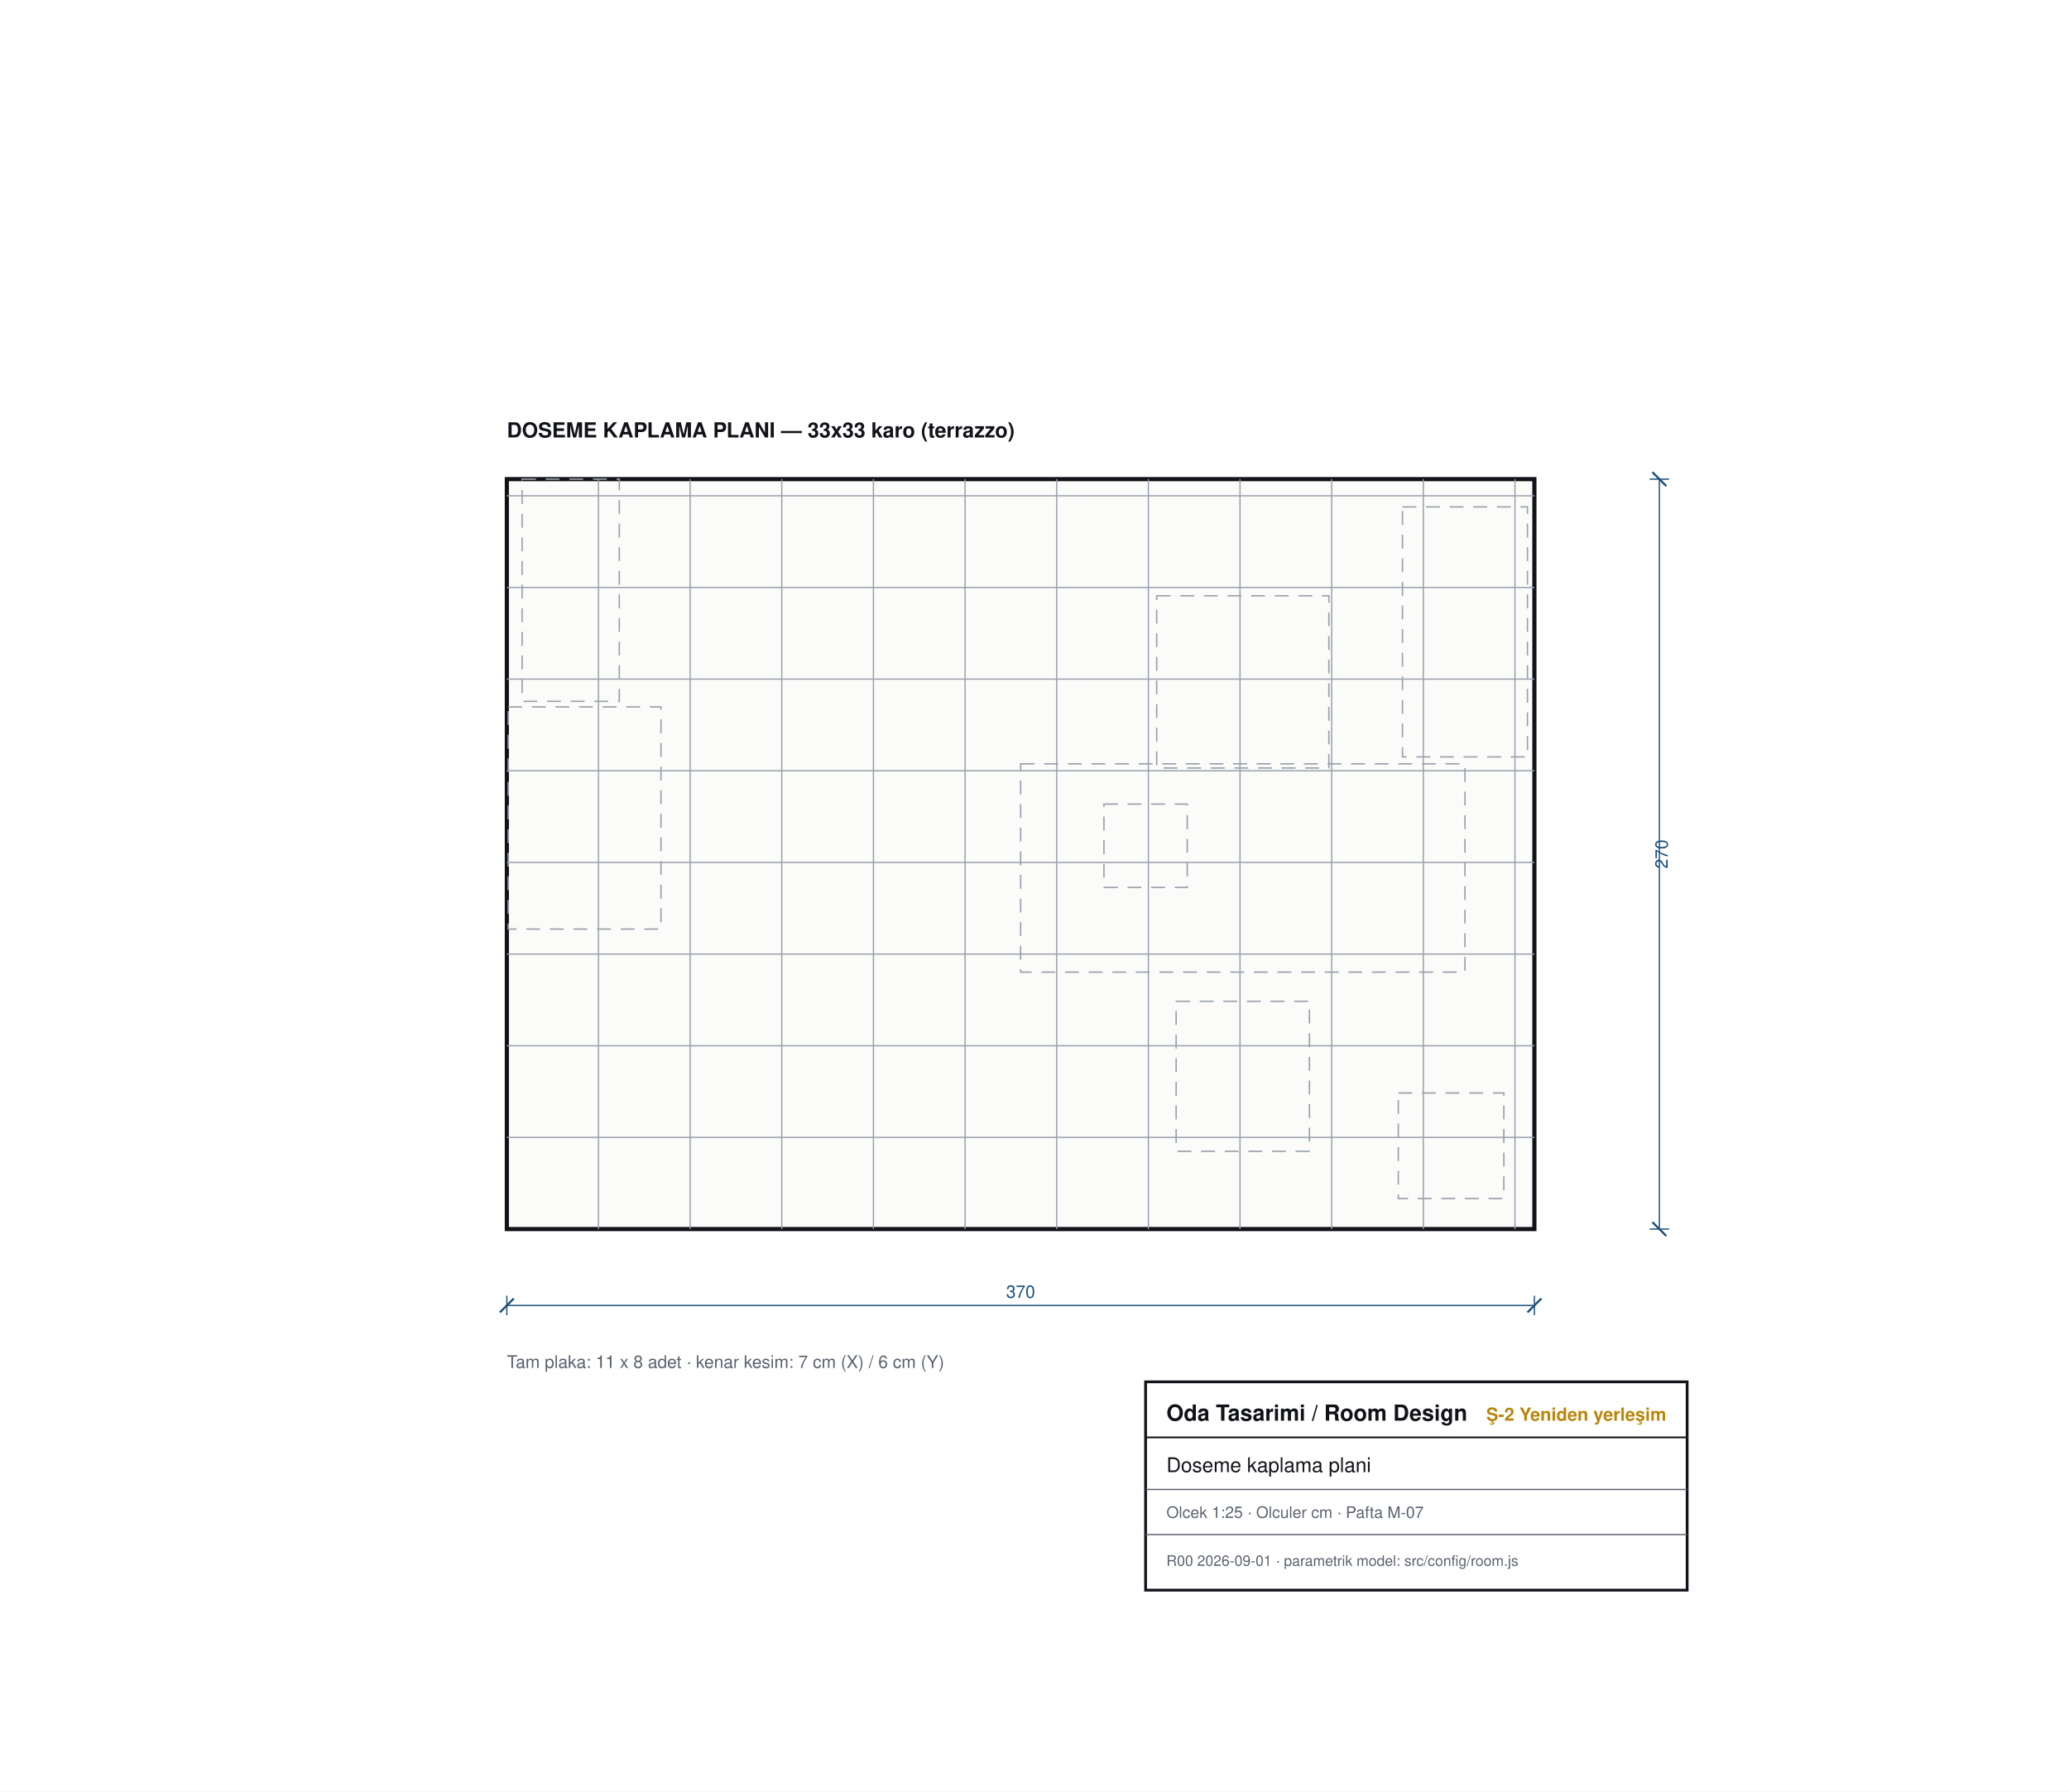
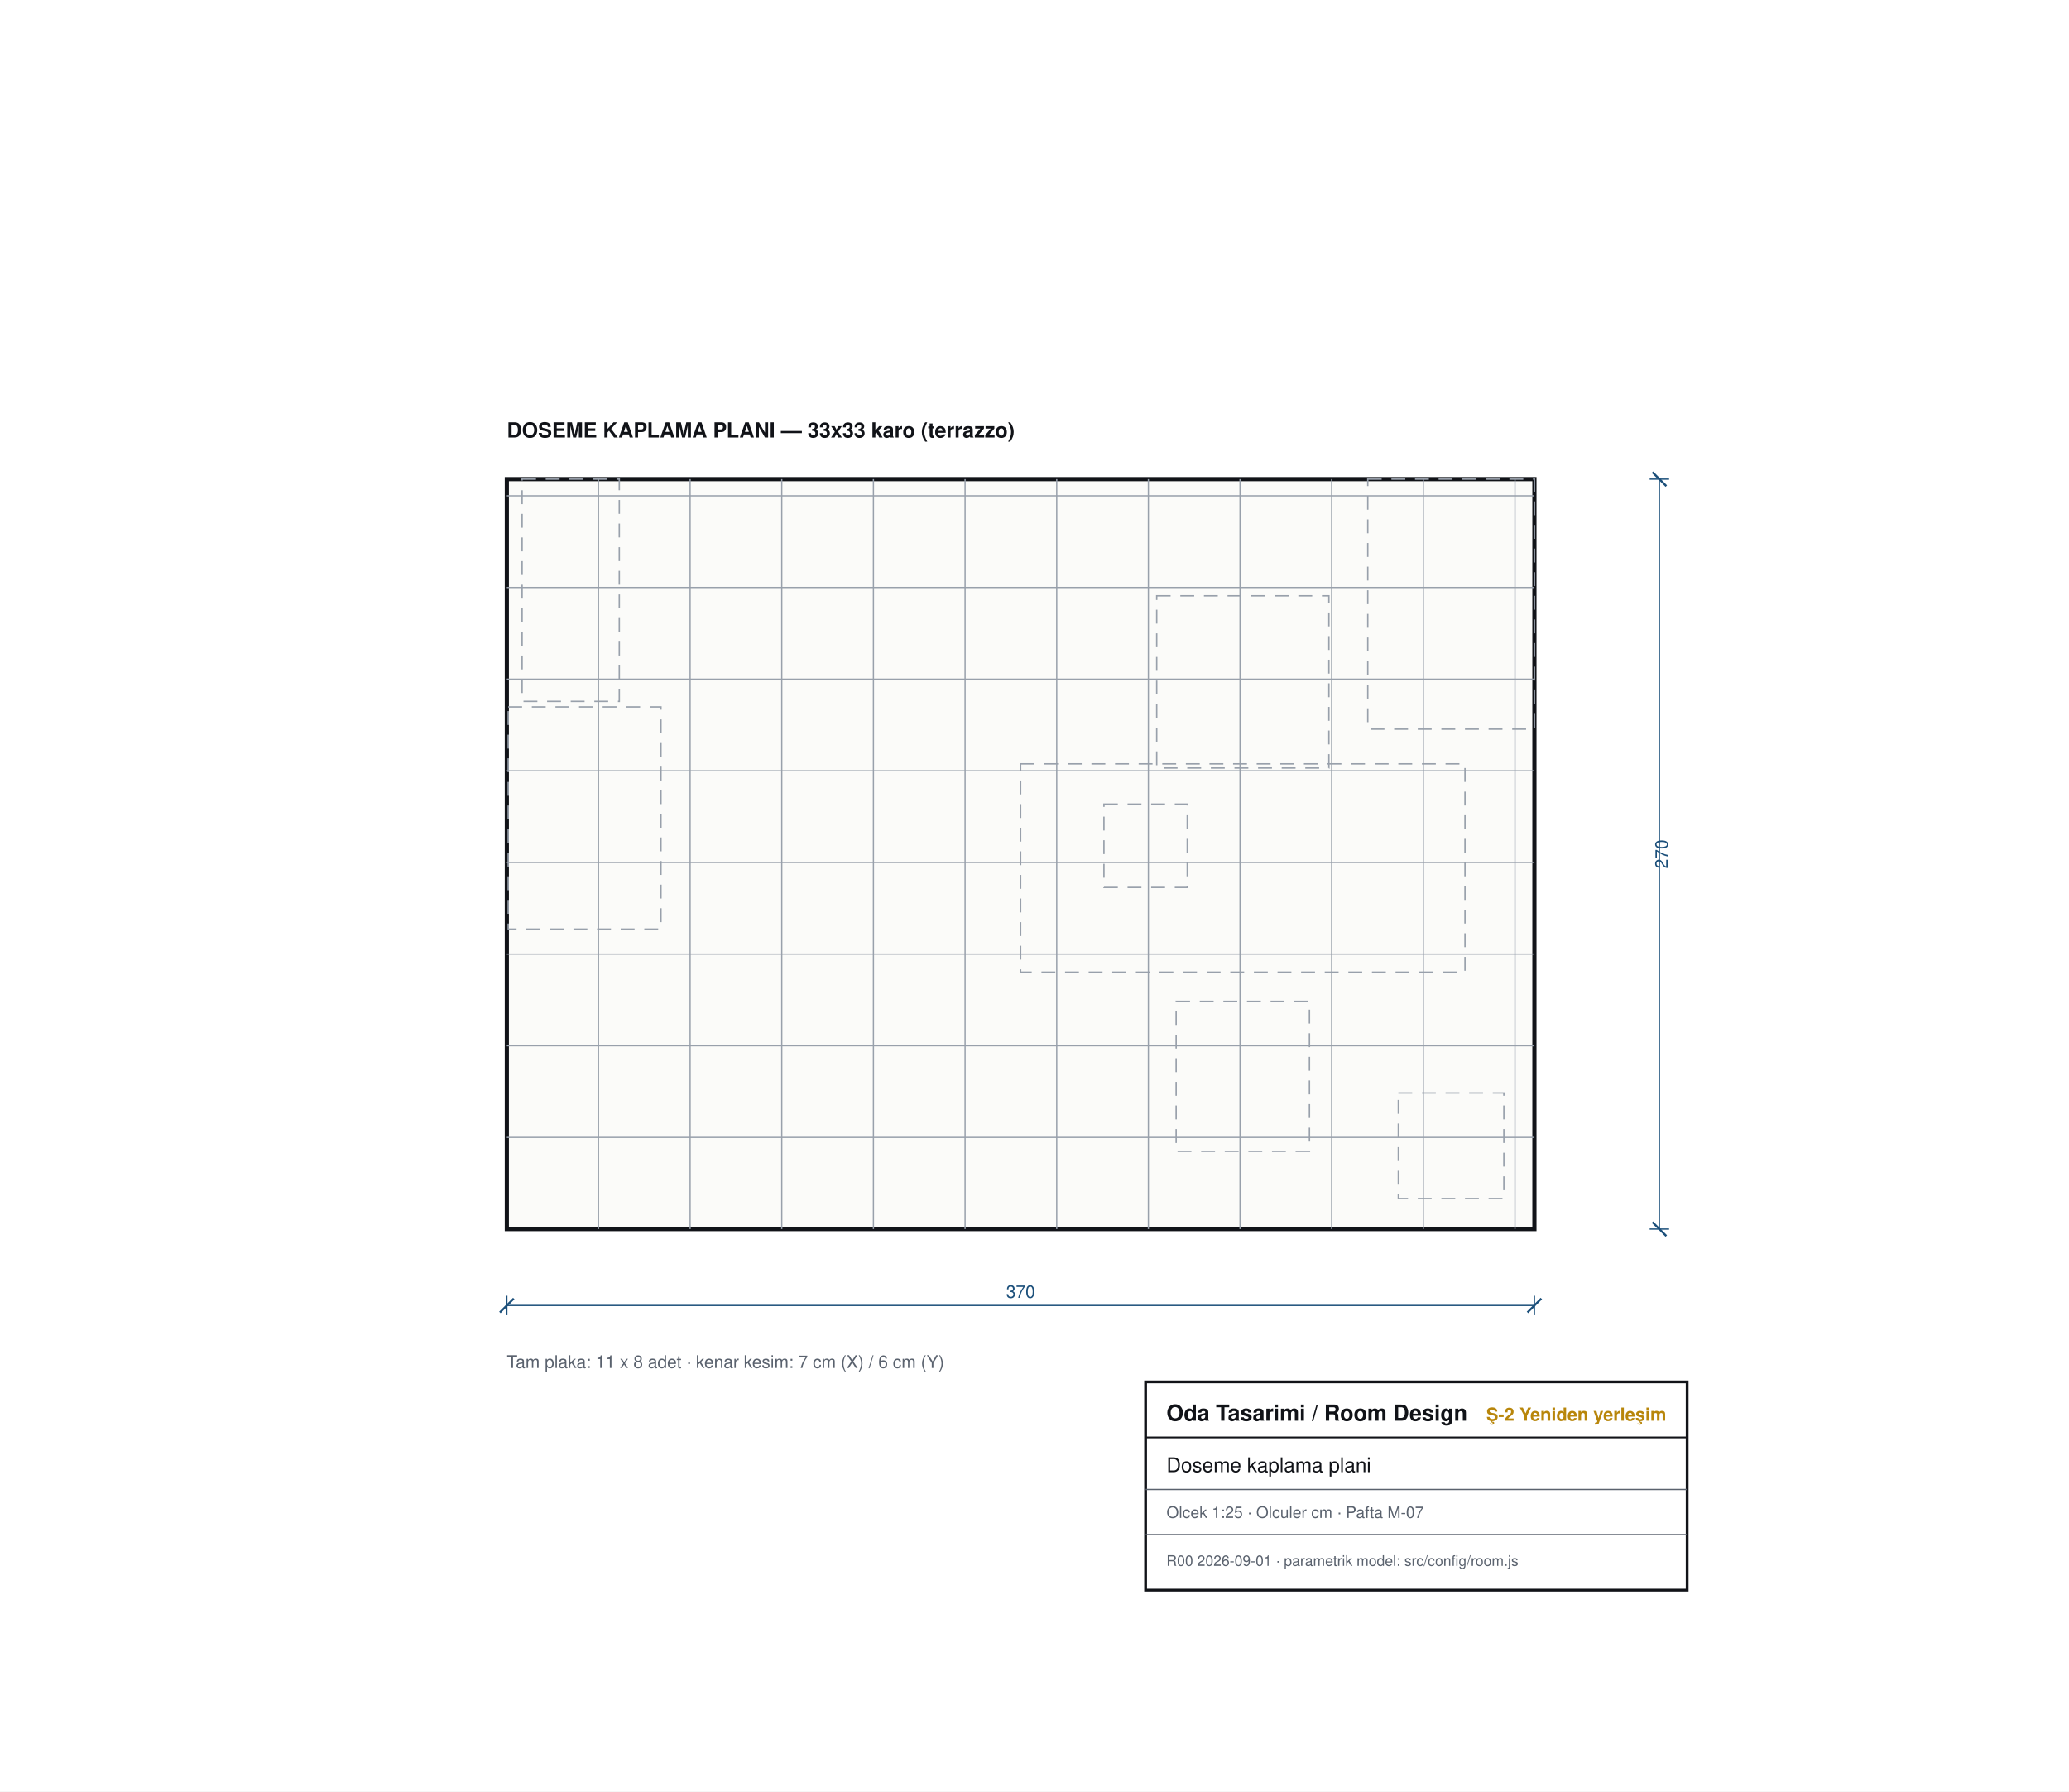
<svg xmlns="http://www.w3.org/2000/svg" width="298mm" height="258mm" viewBox="0 0 298 258" font-family="Helvetica,Arial,sans-serif">
  <rect width="298" height="258" fill="#ffffff" />
  <rect x="73.00" y="69.00" width="148.00" height="108.00" fill="#fbfbf9" stroke="#111318" stroke-width="0.6" />
  <line x1="86.20" y1="177.00" x2="86.20" y2="69.00" stroke="#98a0ab" stroke-width="0.18" />
  <line x1="99.40" y1="177.00" x2="99.40" y2="69.00" stroke="#98a0ab" stroke-width="0.18" />
  <line x1="112.60" y1="177.00" x2="112.60" y2="69.00" stroke="#98a0ab" stroke-width="0.18" />
  <line x1="125.80" y1="177.00" x2="125.80" y2="69.00" stroke="#98a0ab" stroke-width="0.18" />
  <line x1="139.00" y1="177.00" x2="139.00" y2="69.00" stroke="#98a0ab" stroke-width="0.18" />
  <line x1="152.20" y1="177.00" x2="152.20" y2="69.00" stroke="#98a0ab" stroke-width="0.18" />
  <line x1="165.40" y1="177.00" x2="165.40" y2="69.00" stroke="#98a0ab" stroke-width="0.18" />
  <line x1="178.60" y1="177.00" x2="178.60" y2="69.00" stroke="#98a0ab" stroke-width="0.18" />
  <line x1="191.80" y1="177.00" x2="191.80" y2="69.00" stroke="#98a0ab" stroke-width="0.18" />
  <line x1="205.00" y1="177.00" x2="205.00" y2="69.00" stroke="#98a0ab" stroke-width="0.18" />
  <line x1="218.20" y1="177.00" x2="218.20" y2="69.00" stroke="#98a0ab" stroke-width="0.18" />
  <line x1="73.00" y1="163.80" x2="221.00" y2="163.80" stroke="#98a0ab" stroke-width="0.18" />
  <line x1="73.00" y1="150.60" x2="221.00" y2="150.60" stroke="#98a0ab" stroke-width="0.18" />
  <line x1="73.00" y1="137.40" x2="221.00" y2="137.40" stroke="#98a0ab" stroke-width="0.18" />
  <line x1="73.00" y1="124.20" x2="221.00" y2="124.20" stroke="#98a0ab" stroke-width="0.18" />
  <line x1="73.00" y1="111.00" x2="221.00" y2="111.00" stroke="#98a0ab" stroke-width="0.18" />
  <line x1="73.00" y1="97.80" x2="221.00" y2="97.80" stroke="#98a0ab" stroke-width="0.18" />
  <line x1="73.00" y1="84.60" x2="221.00" y2="84.60" stroke="#98a0ab" stroke-width="0.18" />
  <line x1="73.00" y1="71.40" x2="221.00" y2="71.40" stroke="#98a0ab" stroke-width="0.18" />
  <text x="73.00" y="63.00" font-size="3" fill="#111318" text-anchor="start" font-weight="700">DOSEME KAPLAMA PLANI — 33x33 karo (terrazzo)</text>
  <rect x="147.00" y="110.00" width="64.00" height="30.00" fill="none" stroke="#98a0ab" stroke-width="0.2" stroke-dasharray="2 1.4" />
  <rect x="73.20" y="101.80" width="22.00" height="32.00" fill="none" stroke="#98a0ab" stroke-width="0.2" stroke-dasharray="2 1.4" />
  <rect x="75.20" y="69.00" width="14.00" height="32.00" fill="none" stroke="#98a0ab" stroke-width="0.2" stroke-dasharray="2 1.4" />
  <rect x="166.60" y="85.80" width="24.80" height="24.80" fill="none" stroke="#98a0ab" stroke-width="0.2" stroke-dasharray="2 1.4" />
  <rect x="169.40" y="144.20" width="19.20" height="21.60" fill="none" stroke="#98a0ab" stroke-width="0.2" stroke-dasharray="2 1.4" />
-   <rect x="202.00" y="73.00" width="18.00" height="36.00" fill="none" stroke="#98a0ab" stroke-width="0.2" stroke-dasharray="2 1.4" />
+   <rect x="197.00" y="69.00" width="24.00" height="36.00" fill="none" stroke="#98a0ab" stroke-width="0.2" stroke-dasharray="2 1.4" />
  <rect x="201.40" y="157.40" width="15.20" height="15.20" fill="none" stroke="#98a0ab" stroke-width="0.2" stroke-dasharray="2 1.4" />
  <rect x="159.00" y="115.80" width="12.00" height="12.00" fill="none" stroke="#98a0ab" stroke-width="0.2" stroke-dasharray="2 1.4" />
  <line x1="73.00" y1="186.60" x2="73.00" y2="189.40" stroke="#1b4f7a" stroke-width="0.18" />
  <line x1="221.00" y1="186.60" x2="221.00" y2="189.40" stroke="#1b4f7a" stroke-width="0.18" />
  <line x1="73.00" y1="188.00" x2="221.00" y2="188.00" stroke="#1b4f7a" stroke-width="0.18" />
  <line x1="72.00" y1="189.00" x2="74.00" y2="187.00" stroke="#1b4f7a" stroke-width="0.3" />
  <line x1="220.00" y1="189.00" x2="222.00" y2="187.00" stroke="#1b4f7a" stroke-width="0.3" />
  <text x="147.00" y="186.90" font-size="2.5" fill="#1b4f7a" text-anchor="middle">370</text>
  <line x1="240.40" y1="69.00" x2="237.60" y2="69.00" stroke="#1b4f7a" stroke-width="0.18" />
  <line x1="240.40" y1="177.00" x2="237.60" y2="177.00" stroke="#1b4f7a" stroke-width="0.18" />
  <line x1="239.00" y1="69.00" x2="239.00" y2="177.00" stroke="#1b4f7a" stroke-width="0.18" />
  <line x1="238.00" y1="68.00" x2="240.00" y2="70.00" stroke="#1b4f7a" stroke-width="0.3" />
  <line x1="238.00" y1="176.00" x2="240.00" y2="178.00" stroke="#1b4f7a" stroke-width="0.3" />
  <text x="240.20" y="123.00" font-size="2.5" fill="#1b4f7a" text-anchor="middle" transform="rotate(-90 240.20 123.00)">270</text>
  <text x="73.00" y="197.00" font-size="2.5" fill="#5a626e" text-anchor="start">Tam plaka: 11 x 8 adet  ·  kenar kesim: 7 cm (X) / 6 cm (Y)</text>
  <rect x="165.00" y="199.00" width="78.00" height="30.00" fill="#ffffff" stroke="#111318" stroke-width="0.4" />
  <line x1="165.00" y1="207.00" x2="243.00" y2="207.00" stroke="#111318" stroke-width="0.25" />
  <line x1="165.00" y1="214.50" x2="243.00" y2="214.50" stroke="#5a626e" stroke-width="0.18" />
  <line x1="165.00" y1="221.00" x2="243.00" y2="221.00" stroke="#5a626e" stroke-width="0.18" />
  <text x="168.00" y="204.60" font-size="3.2" fill="#111318" text-anchor="start" font-weight="700">Oda Tasarimi / Room Design</text>
  <text x="168.00" y="212.00" font-size="2.9" fill="#111318" text-anchor="start">Doseme kaplama plani</text>
  <text x="168.00" y="218.60" font-size="2.3" fill="#5a626e" text-anchor="start">Olcek 1:25  ·  Olculer cm  ·  Pafta M-07</text>
  <text x="240.00" y="204.60" font-size="2.6" fill="#b8860b" text-anchor="end" font-weight="700">Ş-2 Yeniden yerleşim</text>
  <text x="168.00" y="225.50" font-size="2.1" fill="#5a626e" text-anchor="start">R00  2026-09-01  ·  parametrik model: src/config/room.js</text>
</svg>
